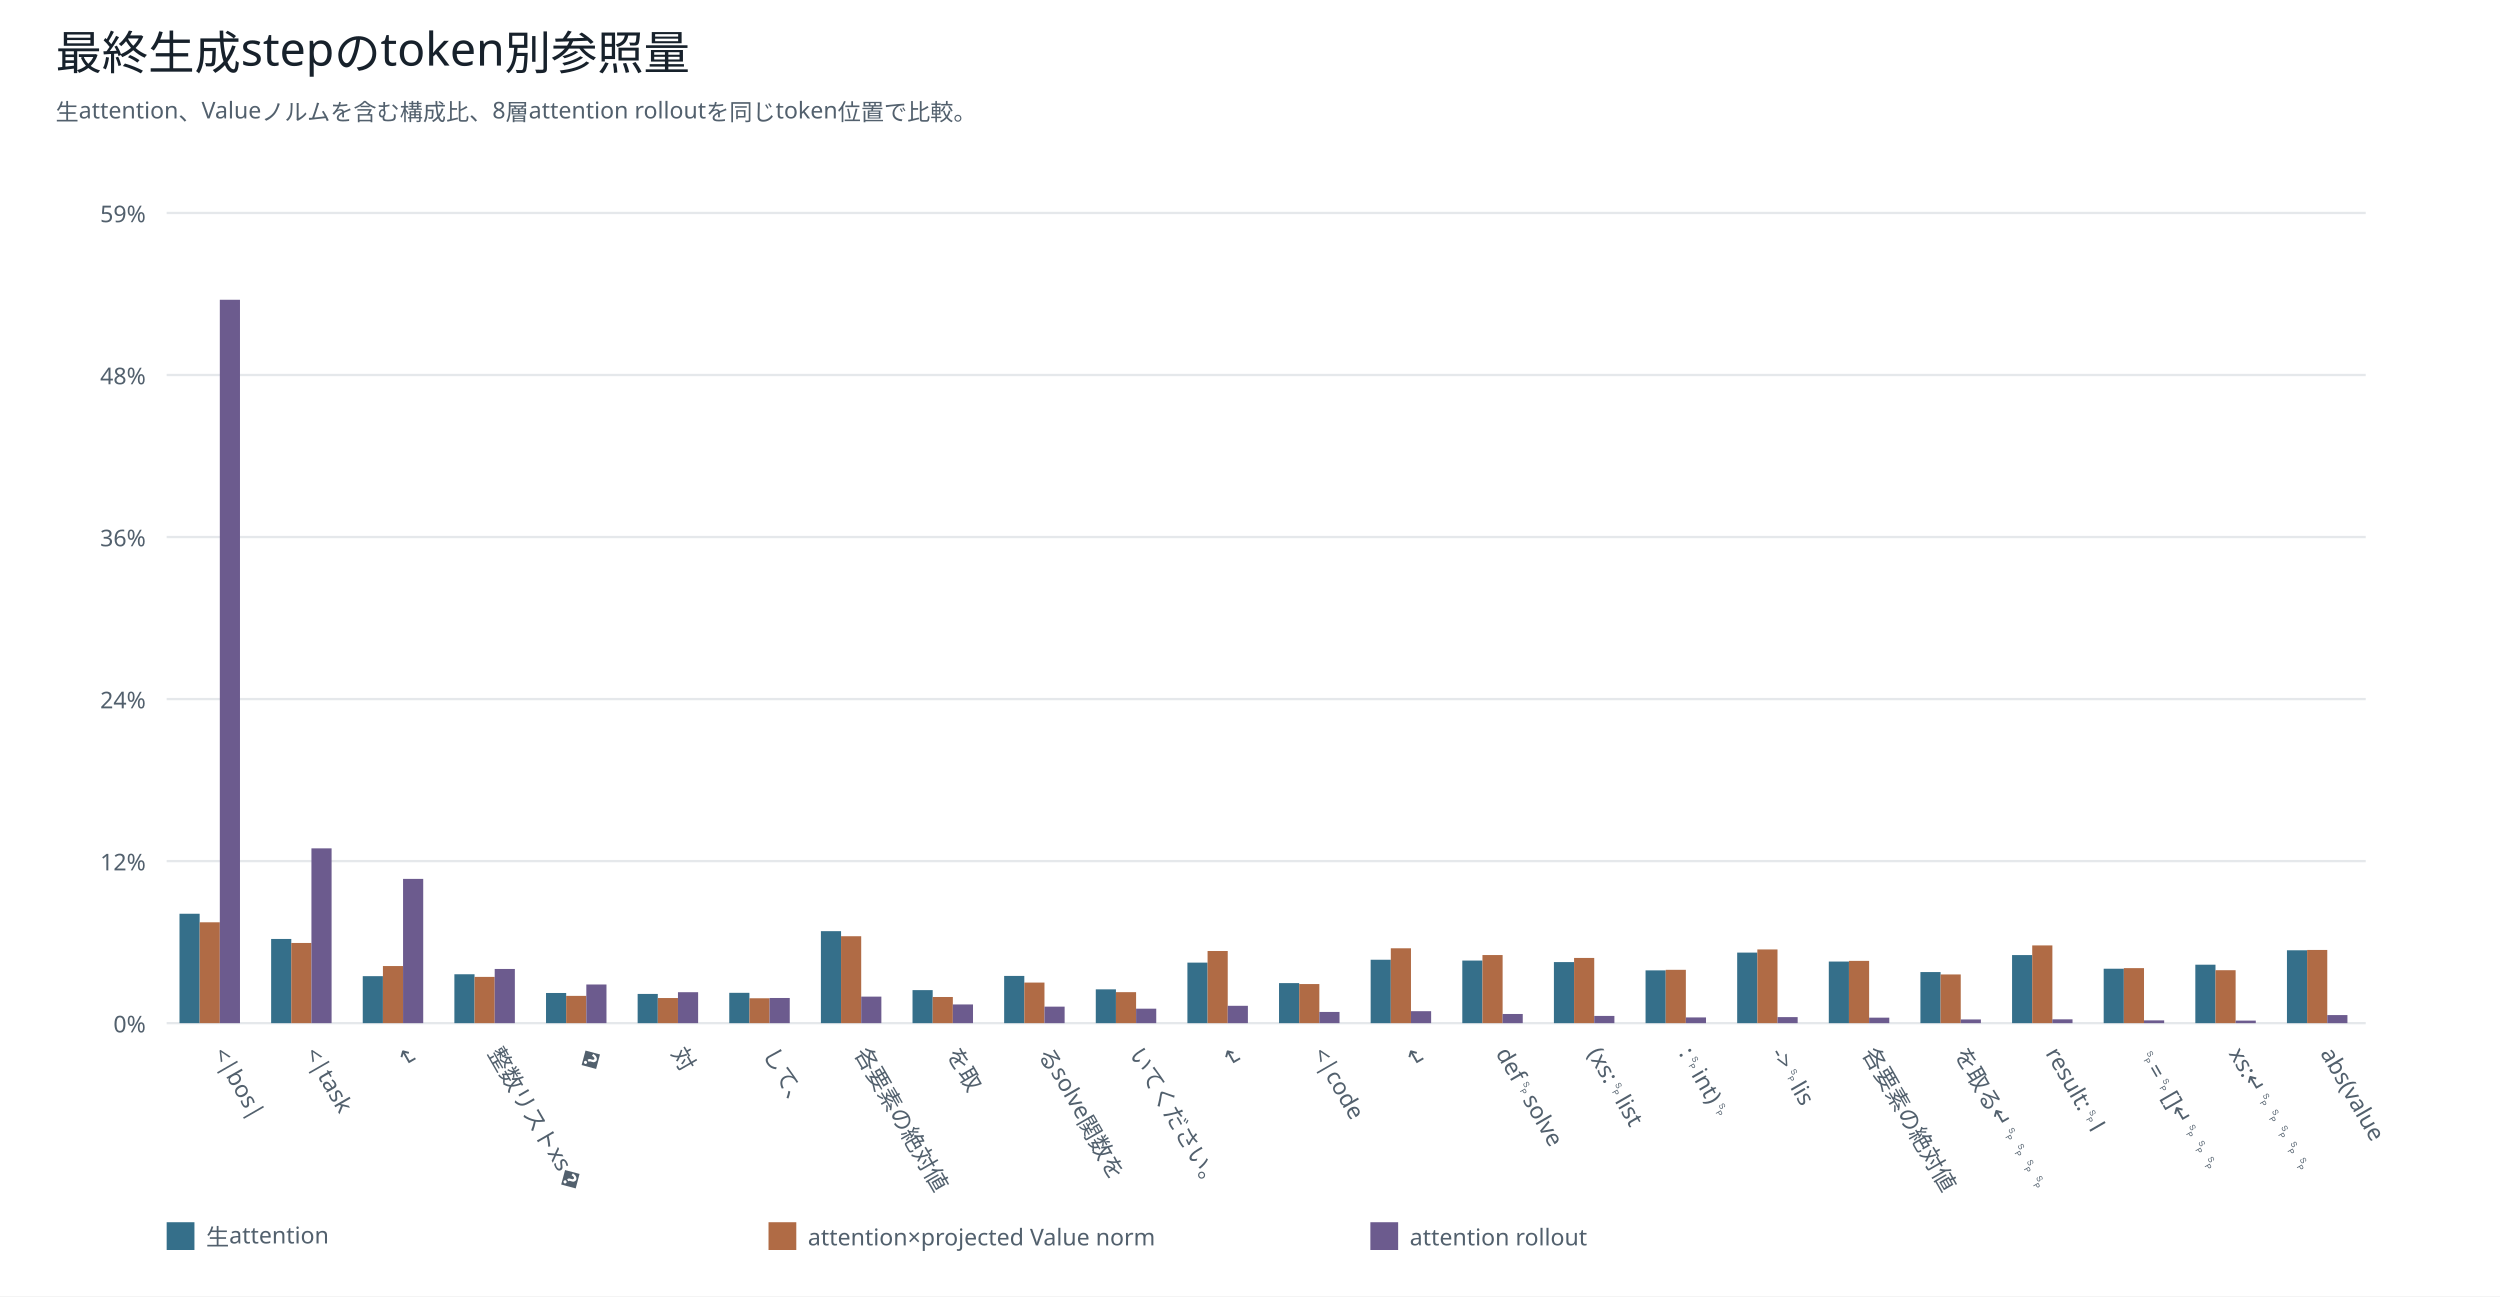
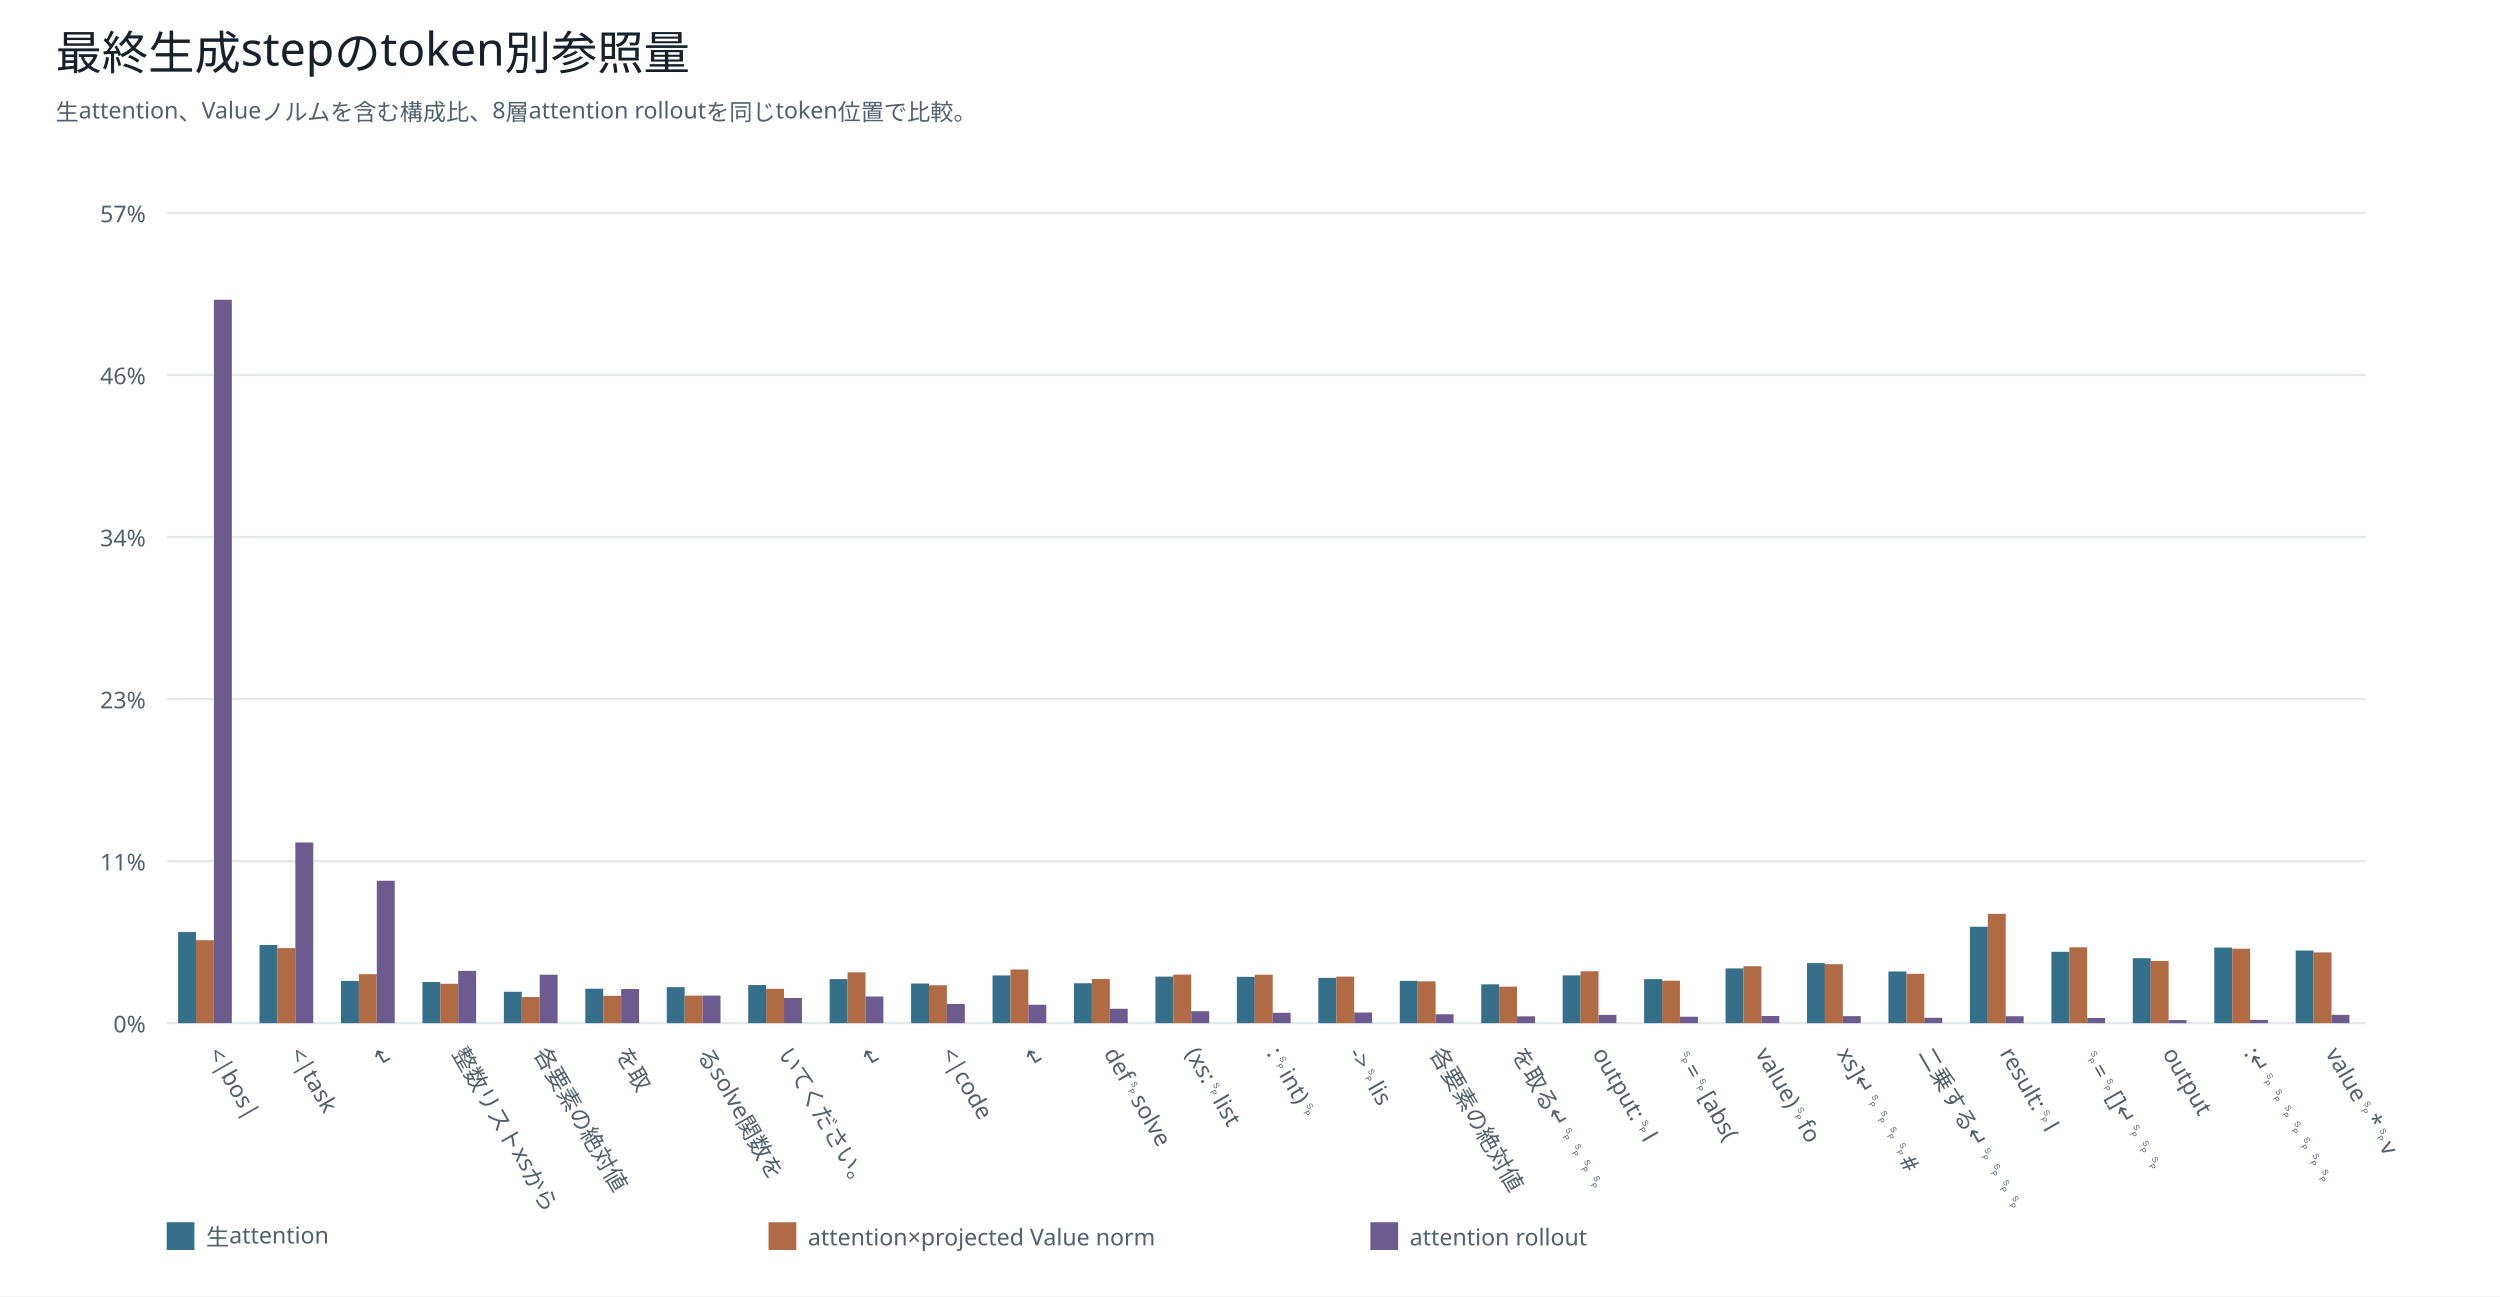
<svg xmlns="http://www.w3.org/2000/svg" width="1080" height="560" viewBox="0 0 1080 560" role="img">
  <rect width="100%" height="100%" fill="#fff" />
  <style>text{font-family:system-ui,sans-serif;fill:#17212b;font-size:12px}.small{font-size:10px;fill:#52606d}.title{font-size:20px;font-weight:500}.label{font-size:13px;font-weight:500}</style>
  <text x="24" y="30" class="title">最終生成stepのtoken別参照量</text>
  <text x="24" y="52" class="small">生attention、Valueノルムを含む構成比、8層attention rolloutを同じtoken位置で比較。</text>
  <line x1="72" y1="442.00" x2="1022" y2="442.00" stroke="#e5e8eb" />
  <text x="63" y="446.00" text-anchor="end" class="small">0%</text>
  <line x1="72" y1="372.00" x2="1022" y2="372.00" stroke="#e5e8eb" />
-   <text x="63" y="376.00" text-anchor="end" class="small">12%</text>
+   <text x="63" y="376.00" text-anchor="end" class="small">11%</text>
  <line x1="72" y1="302.00" x2="1022" y2="302.00" stroke="#e5e8eb" />
-   <text x="63" y="306.00" text-anchor="end" class="small">24%</text>
+   <text x="63" y="306.00" text-anchor="end" class="small">23%</text>
  <line x1="72" y1="232.00" x2="1022" y2="232.00" stroke="#e5e8eb" />
-   <text x="63" y="236.00" text-anchor="end" class="small">36%</text>
+   <text x="63" y="236.00" text-anchor="end" class="small">34%</text>
  <line x1="72" y1="162.00" x2="1022" y2="162.00" stroke="#e5e8eb" />
-   <text x="63" y="166.00" text-anchor="end" class="small">48%</text>
+   <text x="63" y="166.00" text-anchor="end" class="small">46%</text>
  <line x1="72" y1="92.00" x2="1022" y2="92.00" stroke="#e5e8eb" />
-   <text x="63" y="96.00" text-anchor="end" class="small">59%</text>
-   <rect x="77.54" y="394.74" width="8.71" height="47.26" fill="#356f8a" />
-   <rect x="86.25" y="398.43" width="8.71" height="43.57" fill="#b06b45" />
-   <rect x="94.96" y="129.50" width="8.71" height="312.50" fill="#6c5b8e" />
-   <text x="91.79" y="455" transform="rotate(60 91.79 455)" class="small">&lt;|bos|</text>
-   <rect x="117.13" y="405.63" width="8.71" height="36.37" fill="#356f8a" />
-   <rect x="125.83" y="407.36" width="8.71" height="34.64" fill="#b06b45" />
-   <rect x="134.54" y="366.49" width="8.71" height="75.51" fill="#6c5b8e" />
-   <text x="131.38" y="455" transform="rotate(60 131.38 455)" class="small">&lt;|task</text>
-   <rect x="156.71" y="421.70" width="8.71" height="20.30" fill="#356f8a" />
-   <rect x="165.42" y="417.33" width="8.71" height="24.67" fill="#b06b45" />
-   <rect x="174.12" y="379.68" width="8.71" height="62.32" fill="#6c5b8e" />
-   <text x="170.96" y="455" transform="rotate(60 170.96 455)" class="small">↵</text>
-   <rect x="196.29" y="420.88" width="8.71" height="21.12" fill="#356f8a" />
-   <rect x="205.00" y="422.02" width="8.71" height="19.98" fill="#b06b45" />
-   <rect x="213.71" y="418.59" width="8.71" height="23.41" fill="#6c5b8e" />
-   <text x="210.54" y="455" transform="rotate(60 210.54 455)" class="small">整数リストxs�</text>
-   <rect x="235.88" y="428.97" width="8.71" height="13.03" fill="#356f8a" />
-   <rect x="244.58" y="430.22" width="8.71" height="11.78" fill="#b06b45" />
-   <rect x="253.29" y="425.30" width="8.71" height="16.70" fill="#6c5b8e" />
-   <text x="250.12" y="455" transform="rotate(60 250.12 455)" class="small">�</text>
-   <rect x="275.46" y="429.38" width="8.71" height="12.62" fill="#356f8a" />
-   <rect x="284.17" y="431.15" width="8.71" height="10.85" fill="#b06b45" />
-   <rect x="292.88" y="428.63" width="8.71" height="13.37" fill="#6c5b8e" />
-   <text x="289.71" y="455" transform="rotate(60 289.71 455)" class="small">対</text>
-   <rect x="315.04" y="428.90" width="8.71" height="13.10" fill="#356f8a" />
-   <rect x="323.75" y="431.25" width="8.71" height="10.75" fill="#b06b45" />
-   <rect x="332.46" y="431.13" width="8.71" height="10.87" fill="#6c5b8e" />
-   <text x="329.29" y="455" transform="rotate(60 329.29 455)" class="small">して、</text>
-   <rect x="354.63" y="402.26" width="8.71" height="39.74" fill="#356f8a" />
-   <rect x="363.33" y="404.45" width="8.71" height="37.55" fill="#b06b45" />
-   <rect x="372.04" y="430.54" width="8.71" height="11.46" fill="#6c5b8e" />
-   <text x="368.88" y="455" transform="rotate(60 368.88 455)" class="small">各要素の絶対値</text>
-   <rect x="394.21" y="427.73" width="8.71" height="14.27" fill="#356f8a" />
-   <rect x="402.92" y="430.70" width="8.71" height="11.30" fill="#b06b45" />
-   <rect x="411.63" y="433.92" width="8.71" height="8.08" fill="#6c5b8e" />
-   <text x="408.46" y="455" transform="rotate(60 408.46 455)" class="small">を取</text>
-   <rect x="433.79" y="421.60" width="8.71" height="20.40" fill="#356f8a" />
-   <rect x="442.50" y="424.47" width="8.71" height="17.53" fill="#b06b45" />
-   <rect x="451.21" y="434.87" width="8.71" height="7.13" fill="#6c5b8e" />
-   <text x="448.04" y="455" transform="rotate(60 448.04 455)" class="small">るsolve関数を</text>
-   <rect x="473.38" y="427.40" width="8.71" height="14.60" fill="#356f8a" />
-   <rect x="482.08" y="428.61" width="8.71" height="13.39" fill="#b06b45" />
-   <rect x="490.79" y="435.75" width="8.71" height="6.25" fill="#6c5b8e" />
-   <text x="487.62" y="455" transform="rotate(60 487.62 455)" class="small">いてください。</text>
-   <rect x="512.96" y="415.85" width="8.71" height="26.15" fill="#356f8a" />
-   <rect x="521.67" y="410.83" width="8.71" height="31.17" fill="#b06b45" />
-   <rect x="530.38" y="434.51" width="8.71" height="7.49" fill="#6c5b8e" />
-   <text x="527.21" y="455" transform="rotate(60 527.21 455)" class="small">↵</text>
-   <rect x="552.54" y="424.70" width="8.71" height="17.30" fill="#356f8a" />
-   <rect x="561.25" y="425.11" width="8.71" height="16.89" fill="#b06b45" />
-   <rect x="569.96" y="437.16" width="8.71" height="4.84" fill="#6c5b8e" />
-   <text x="566.79" y="455" transform="rotate(60 566.79 455)" class="small">&lt;|code</text>
-   <rect x="592.12" y="414.61" width="8.71" height="27.39" fill="#356f8a" />
-   <rect x="600.83" y="409.66" width="8.71" height="32.34" fill="#b06b45" />
-   <rect x="609.54" y="436.83" width="8.71" height="5.17" fill="#6c5b8e" />
-   <text x="606.38" y="455" transform="rotate(60 606.38 455)" class="small">↵</text>
-   <rect x="631.71" y="414.96" width="8.71" height="27.04" fill="#356f8a" />
-   <rect x="640.42" y="412.58" width="8.71" height="29.42" fill="#b06b45" />
-   <rect x="649.12" y="438.04" width="8.71" height="3.96" fill="#6c5b8e" />
-   <text x="645.96" y="455" transform="rotate(60 645.96 455)" class="small">def␠solve</text>
-   <rect x="671.29" y="415.62" width="8.71" height="26.38" fill="#356f8a" />
-   <rect x="680.00" y="413.83" width="8.71" height="28.17" fill="#b06b45" />
-   <rect x="688.71" y="438.88" width="8.71" height="3.12" fill="#6c5b8e" />
-   <text x="685.54" y="455" transform="rotate(60 685.54 455)" class="small">(xs:␠list</text>
-   <rect x="710.88" y="419.20" width="8.71" height="22.80" fill="#356f8a" />
-   <rect x="719.58" y="418.96" width="8.71" height="23.04" fill="#b06b45" />
-   <rect x="728.29" y="439.53" width="8.71" height="2.47" fill="#6c5b8e" />
-   <text x="725.12" y="455" transform="rotate(60 725.12 455)" class="small">:␠int)␠</text>
-   <rect x="750.46" y="411.52" width="8.71" height="30.48" fill="#356f8a" />
-   <rect x="759.17" y="410.16" width="8.71" height="31.84" fill="#b06b45" />
-   <rect x="767.88" y="439.39" width="8.71" height="2.61" fill="#6c5b8e" />
-   <text x="764.71" y="455" transform="rotate(60 764.71 455)" class="small">-&gt;␠lis</text>
-   <rect x="790.04" y="415.39" width="8.71" height="26.61" fill="#356f8a" />
-   <rect x="798.75" y="415.10" width="8.71" height="26.90" fill="#b06b45" />
-   <rect x="807.46" y="439.63" width="8.71" height="2.37" fill="#6c5b8e" />
-   <text x="804.29" y="455" transform="rotate(60 804.29 455)" class="small">各要素の絶対値</text>
-   <rect x="829.62" y="419.93" width="8.71" height="22.07" fill="#356f8a" />
-   <rect x="838.33" y="420.96" width="8.71" height="21.04" fill="#b06b45" />
-   <rect x="847.04" y="440.40" width="8.71" height="1.60" fill="#6c5b8e" />
-   <text x="843.88" y="455" transform="rotate(60 843.88 455)" class="small">を取る↵␠␠␠␠</text>
-   <rect x="869.21" y="412.59" width="8.71" height="29.41" fill="#356f8a" />
-   <rect x="877.92" y="408.42" width="8.71" height="33.58" fill="#b06b45" />
-   <rect x="886.62" y="440.35" width="8.71" height="1.65" fill="#6c5b8e" />
-   <text x="883.46" y="455" transform="rotate(60 883.46 455)" class="small">result:␠l</text>
-   <rect x="908.79" y="418.49" width="8.71" height="23.51" fill="#356f8a" />
-   <rect x="917.50" y="418.23" width="8.71" height="23.77" fill="#b06b45" />
-   <rect x="926.21" y="440.80" width="8.71" height="1.20" fill="#6c5b8e" />
-   <text x="923.04" y="455" transform="rotate(60 923.04 455)" class="small">␠=␠[]↵␠␠␠</text>
-   <rect x="948.38" y="416.75" width="8.71" height="25.25" fill="#356f8a" />
-   <rect x="957.08" y="419.13" width="8.71" height="22.87" fill="#b06b45" />
-   <rect x="965.79" y="440.90" width="8.71" height="1.10" fill="#6c5b8e" />
-   <text x="962.62" y="455" transform="rotate(60 962.62 455)" class="small">xs:↵␠␠␠␠␠</text>
-   <rect x="987.96" y="410.52" width="8.71" height="31.48" fill="#356f8a" />
-   <rect x="996.67" y="410.38" width="8.71" height="31.62" fill="#b06b45" />
-   <rect x="1005.38" y="438.51" width="8.71" height="3.49" fill="#6c5b8e" />
-   <text x="1002.21" y="455" transform="rotate(60 1002.21 455)" class="small">abs(value</text>
+   <text x="63" y="96.00" text-anchor="end" class="small">57%</text>
+   <rect x="76.93" y="402.65" width="7.74" height="39.35" fill="#356f8a" />
+   <rect x="84.67" y="406.16" width="7.74" height="35.84" fill="#b06b45" />
+   <rect x="92.41" y="129.50" width="7.74" height="312.50" fill="#6c5b8e" />
+   <text x="89.59" y="455" transform="rotate(60 89.59 455)" class="small">&lt;|bos|</text>
+   <rect x="112.11" y="408.22" width="7.74" height="33.78" fill="#356f8a" />
+   <rect x="119.85" y="409.58" width="7.74" height="32.42" fill="#b06b45" />
+   <rect x="127.59" y="363.96" width="7.74" height="78.04" fill="#6c5b8e" />
+   <text x="124.78" y="455" transform="rotate(60 124.78 455)" class="small">&lt;|task</text>
+   <rect x="147.30" y="423.75" width="7.74" height="18.25" fill="#356f8a" />
+   <rect x="155.04" y="420.84" width="7.74" height="21.16" fill="#b06b45" />
+   <rect x="162.78" y="380.48" width="7.74" height="61.52" fill="#6c5b8e" />
+   <text x="159.96" y="455" transform="rotate(60 159.96 455)" class="small">↵</text>
+   <rect x="182.48" y="424.23" width="7.74" height="17.77" fill="#356f8a" />
+   <rect x="190.22" y="424.99" width="7.74" height="17.01" fill="#b06b45" />
+   <rect x="197.96" y="419.41" width="7.74" height="22.59" fill="#6c5b8e" />
+   <text x="195.15" y="455" transform="rotate(60 195.15 455)" class="small">整数リストxsから</text>
+   <rect x="217.67" y="428.44" width="7.74" height="13.56" fill="#356f8a" />
+   <rect x="225.41" y="430.72" width="7.74" height="11.28" fill="#b06b45" />
+   <rect x="233.15" y="421.08" width="7.74" height="20.92" fill="#6c5b8e" />
+   <text x="230.33" y="455" transform="rotate(60 230.33 455)" class="small">各要素の絶対値</text>
+   <rect x="252.85" y="427.13" width="7.74" height="14.87" fill="#356f8a" />
+   <rect x="260.59" y="430.20" width="7.74" height="11.80" fill="#b06b45" />
+   <rect x="268.33" y="427.24" width="7.74" height="14.76" fill="#6c5b8e" />
+   <text x="265.52" y="455" transform="rotate(60 265.52 455)" class="small">を取</text>
+   <rect x="288.04" y="426.45" width="7.74" height="15.55" fill="#356f8a" />
+   <rect x="295.78" y="430.10" width="7.74" height="11.90" fill="#b06b45" />
+   <rect x="303.52" y="430.08" width="7.74" height="11.92" fill="#6c5b8e" />
+   <text x="300.70" y="455" transform="rotate(60 300.70 455)" class="small">るsolve関数を</text>
+   <rect x="323.22" y="425.54" width="7.74" height="16.46" fill="#356f8a" />
+   <rect x="330.96" y="427.17" width="7.74" height="14.83" fill="#b06b45" />
+   <rect x="338.70" y="431.13" width="7.74" height="10.87" fill="#6c5b8e" />
+   <text x="335.89" y="455" transform="rotate(60 335.89 455)" class="small">いてください。</text>
+   <rect x="358.41" y="422.97" width="7.74" height="19.03" fill="#356f8a" />
+   <rect x="366.15" y="420.03" width="7.74" height="21.97" fill="#b06b45" />
+   <rect x="373.89" y="430.49" width="7.74" height="11.51" fill="#6c5b8e" />
+   <text x="371.07" y="455" transform="rotate(60 371.07 455)" class="small">↵</text>
+   <rect x="393.59" y="424.87" width="7.74" height="17.13" fill="#356f8a" />
+   <rect x="401.33" y="425.62" width="7.74" height="16.38" fill="#b06b45" />
+   <rect x="409.07" y="433.70" width="7.74" height="8.30" fill="#6c5b8e" />
+   <text x="406.26" y="455" transform="rotate(60 406.26 455)" class="small">&lt;|code</text>
+   <rect x="428.78" y="421.38" width="7.74" height="20.62" fill="#356f8a" />
+   <rect x="436.52" y="418.83" width="7.74" height="23.17" fill="#b06b45" />
+   <rect x="444.26" y="434.04" width="7.74" height="7.96" fill="#6c5b8e" />
+   <text x="441.44" y="455" transform="rotate(60 441.44 455)" class="small">↵</text>
+   <rect x="463.96" y="424.76" width="7.74" height="17.24" fill="#356f8a" />
+   <rect x="471.70" y="422.92" width="7.74" height="19.08" fill="#b06b45" />
+   <rect x="479.44" y="435.77" width="7.74" height="6.23" fill="#6c5b8e" />
+   <text x="476.63" y="455" transform="rotate(60 476.63 455)" class="small">def␠solve</text>
+   <rect x="499.15" y="421.89" width="7.74" height="20.11" fill="#356f8a" />
+   <rect x="506.89" y="421.03" width="7.74" height="20.97" fill="#b06b45" />
+   <rect x="514.63" y="436.85" width="7.74" height="5.15" fill="#6c5b8e" />
+   <text x="511.81" y="455" transform="rotate(60 511.81 455)" class="small">(xs:␠list</text>
+   <rect x="534.33" y="421.98" width="7.74" height="20.02" fill="#356f8a" />
+   <rect x="542.07" y="421.07" width="7.74" height="20.93" fill="#b06b45" />
+   <rect x="549.81" y="437.53" width="7.74" height="4.47" fill="#6c5b8e" />
+   <text x="547.00" y="455" transform="rotate(60 547.00 455)" class="small">:␠int)␠</text>
+   <rect x="569.52" y="422.44" width="7.74" height="19.56" fill="#356f8a" />
+   <rect x="577.26" y="421.89" width="7.74" height="20.11" fill="#b06b45" />
+   <rect x="585.00" y="437.41" width="7.74" height="4.59" fill="#6c5b8e" />
+   <text x="582.19" y="455" transform="rotate(60 582.19 455)" class="small">-&gt;␠lis</text>
+   <rect x="604.70" y="423.74" width="7.74" height="18.26" fill="#356f8a" />
+   <rect x="612.44" y="423.92" width="7.74" height="18.08" fill="#b06b45" />
+   <rect x="620.19" y="438.17" width="7.74" height="3.83" fill="#6c5b8e" />
+   <text x="617.37" y="455" transform="rotate(60 617.37 455)" class="small">各要素の絶対値</text>
+   <rect x="639.89" y="425.24" width="7.74" height="16.76" fill="#356f8a" />
+   <rect x="647.63" y="426.24" width="7.74" height="15.76" fill="#b06b45" />
+   <rect x="655.37" y="439.06" width="7.74" height="2.94" fill="#6c5b8e" />
+   <text x="652.56" y="455" transform="rotate(60 652.56 455)" class="small">を取る↵␠␠␠␠</text>
+   <rect x="675.07" y="421.37" width="7.74" height="20.63" fill="#356f8a" />
+   <rect x="682.81" y="419.58" width="7.74" height="22.42" fill="#b06b45" />
+   <rect x="690.56" y="438.42" width="7.74" height="3.58" fill="#6c5b8e" />
+   <text x="687.74" y="455" transform="rotate(60 687.74 455)" class="small">output:␠l</text>
+   <rect x="710.26" y="422.97" width="7.74" height="19.03" fill="#356f8a" />
+   <rect x="718.00" y="423.65" width="7.74" height="18.35" fill="#b06b45" />
+   <rect x="725.74" y="439.22" width="7.74" height="2.78" fill="#6c5b8e" />
+   <text x="722.93" y="455" transform="rotate(60 722.93 455)" class="small">␠=␠[abs(</text>
+   <rect x="745.44" y="418.36" width="7.74" height="23.64" fill="#356f8a" />
+   <rect x="753.19" y="417.41" width="7.74" height="24.59" fill="#b06b45" />
+   <rect x="760.93" y="438.90" width="7.74" height="3.10" fill="#6c5b8e" />
+   <text x="758.11" y="455" transform="rotate(60 758.11 455)" class="small">value)␠fo</text>
+   <rect x="780.63" y="416.05" width="7.74" height="25.95" fill="#356f8a" />
+   <rect x="788.37" y="416.53" width="7.74" height="25.47" fill="#b06b45" />
+   <rect x="796.11" y="438.98" width="7.74" height="3.02" fill="#6c5b8e" />
+   <text x="793.30" y="455" transform="rotate(60 793.30 455)" class="small">xs]↵␠␠␠␠#</text>
+   <rect x="815.81" y="419.67" width="7.74" height="22.33" fill="#356f8a" />
+   <rect x="823.56" y="420.68" width="7.74" height="21.32" fill="#b06b45" />
+   <rect x="831.30" y="439.68" width="7.74" height="2.32" fill="#6c5b8e" />
+   <text x="828.48" y="455" transform="rotate(60 828.48 455)" class="small">二乗する↵␠␠␠␠</text>
+   <rect x="851.00" y="400.36" width="7.74" height="41.64" fill="#356f8a" />
+   <rect x="858.74" y="394.78" width="7.74" height="47.22" fill="#b06b45" />
+   <rect x="866.48" y="439.01" width="7.74" height="2.99" fill="#6c5b8e" />
+   <text x="863.67" y="455" transform="rotate(60 863.67 455)" class="small">result:␠l</text>
+   <rect x="886.19" y="411.18" width="7.74" height="30.82" fill="#356f8a" />
+   <rect x="893.93" y="409.26" width="7.74" height="32.74" fill="#b06b45" />
+   <rect x="901.67" y="439.75" width="7.74" height="2.25" fill="#6c5b8e" />
+   <text x="898.85" y="455" transform="rotate(60 898.85 455)" class="small">␠=␠[]↵␠␠␠</text>
+   <rect x="921.37" y="413.94" width="7.74" height="28.06" fill="#356f8a" />
+   <rect x="929.11" y="415.10" width="7.74" height="26.90" fill="#b06b45" />
+   <rect x="936.85" y="440.67" width="7.74" height="1.33" fill="#6c5b8e" />
+   <text x="934.04" y="455" transform="rotate(60 934.04 455)" class="small">output</text>
+   <rect x="956.56" y="409.34" width="7.74" height="32.66" fill="#356f8a" />
+   <rect x="964.30" y="409.83" width="7.74" height="32.17" fill="#b06b45" />
+   <rect x="972.04" y="440.60" width="7.74" height="1.40" fill="#6c5b8e" />
+   <text x="969.22" y="455" transform="rotate(60 969.22 455)" class="small">:↵␠␠␠␠␠␠␠</text>
+   <rect x="991.74" y="410.63" width="7.74" height="31.37" fill="#356f8a" />
+   <rect x="999.48" y="411.44" width="7.74" height="30.56" fill="#b06b45" />
+   <rect x="1007.22" y="438.43" width="7.74" height="3.57" fill="#6c5b8e" />
+   <text x="1004.41" y="455" transform="rotate(60 1004.41 455)" class="small">value␠*␠v</text>
  <rect x="72" y="528" width="12" height="12" fill="#356f8a" />
  <text x="89" y="538" class="small">生attention</text>
  <rect x="332" y="528" width="12" height="12" fill="#b06b45" />
  <text x="349" y="538" class="small">attention×projected Value norm</text>
  <rect x="592" y="528" width="12" height="12" fill="#6c5b8e" />
  <text x="609" y="538" class="small">attention rollout</text>
</svg>
